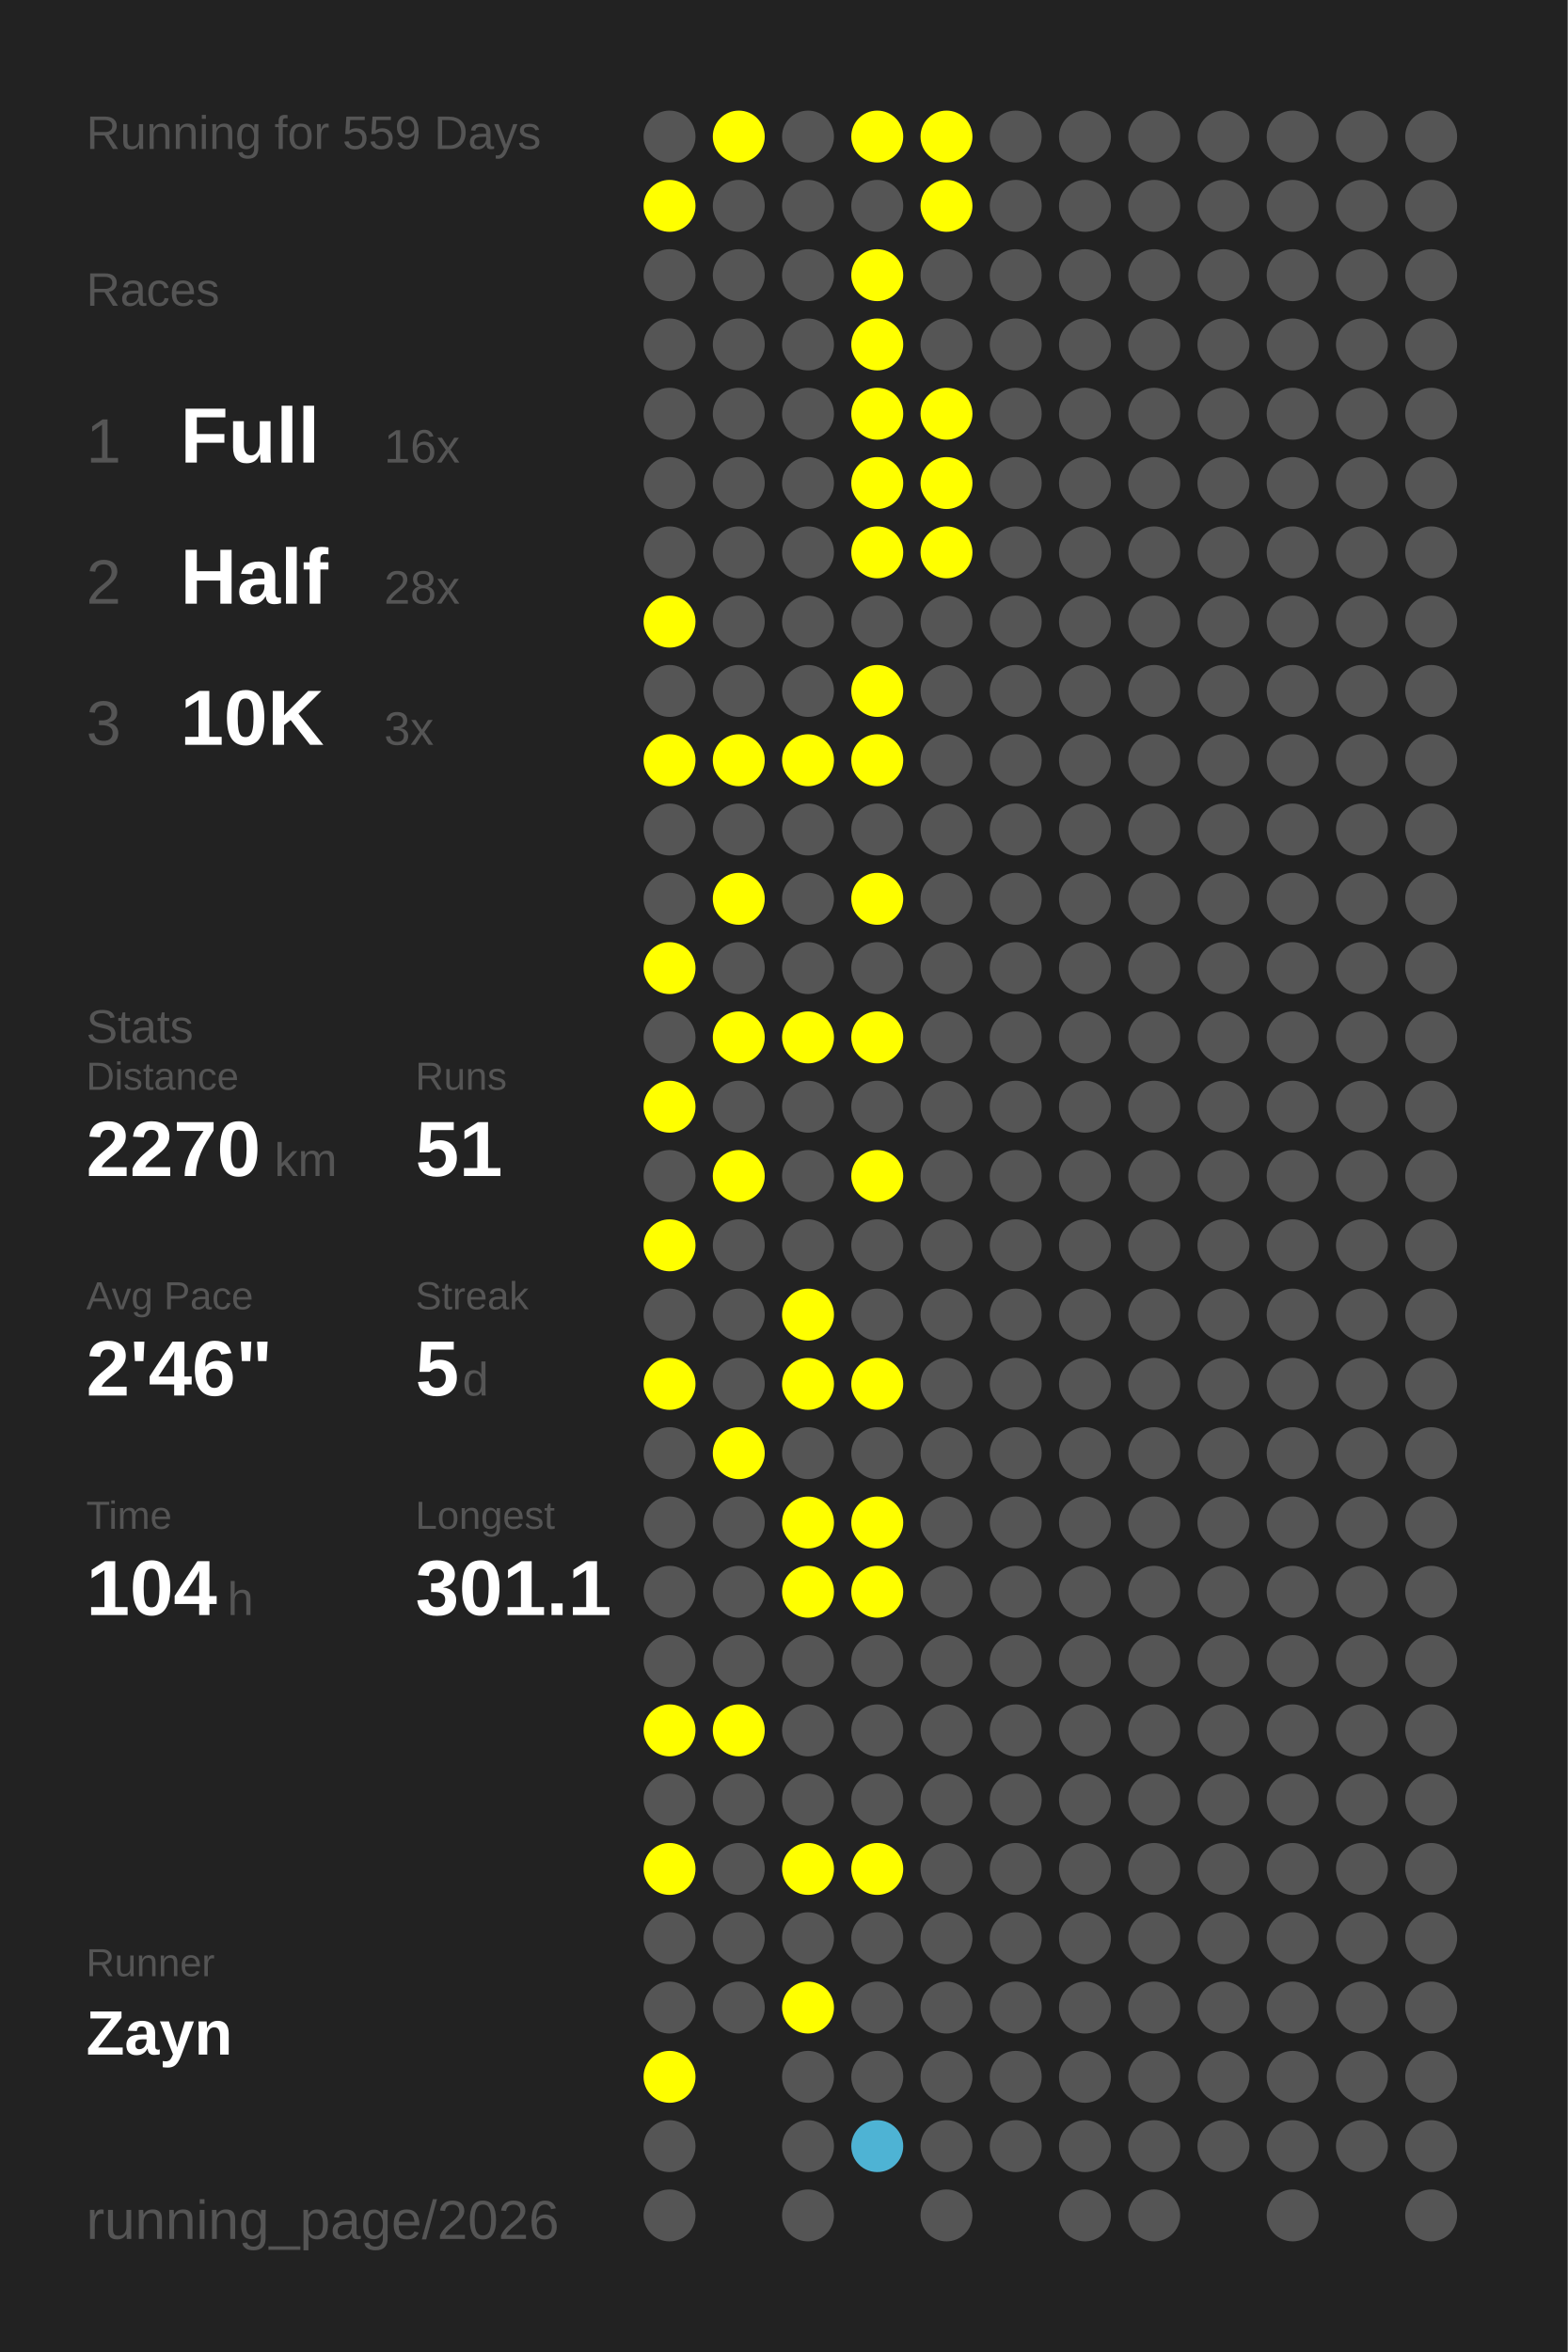
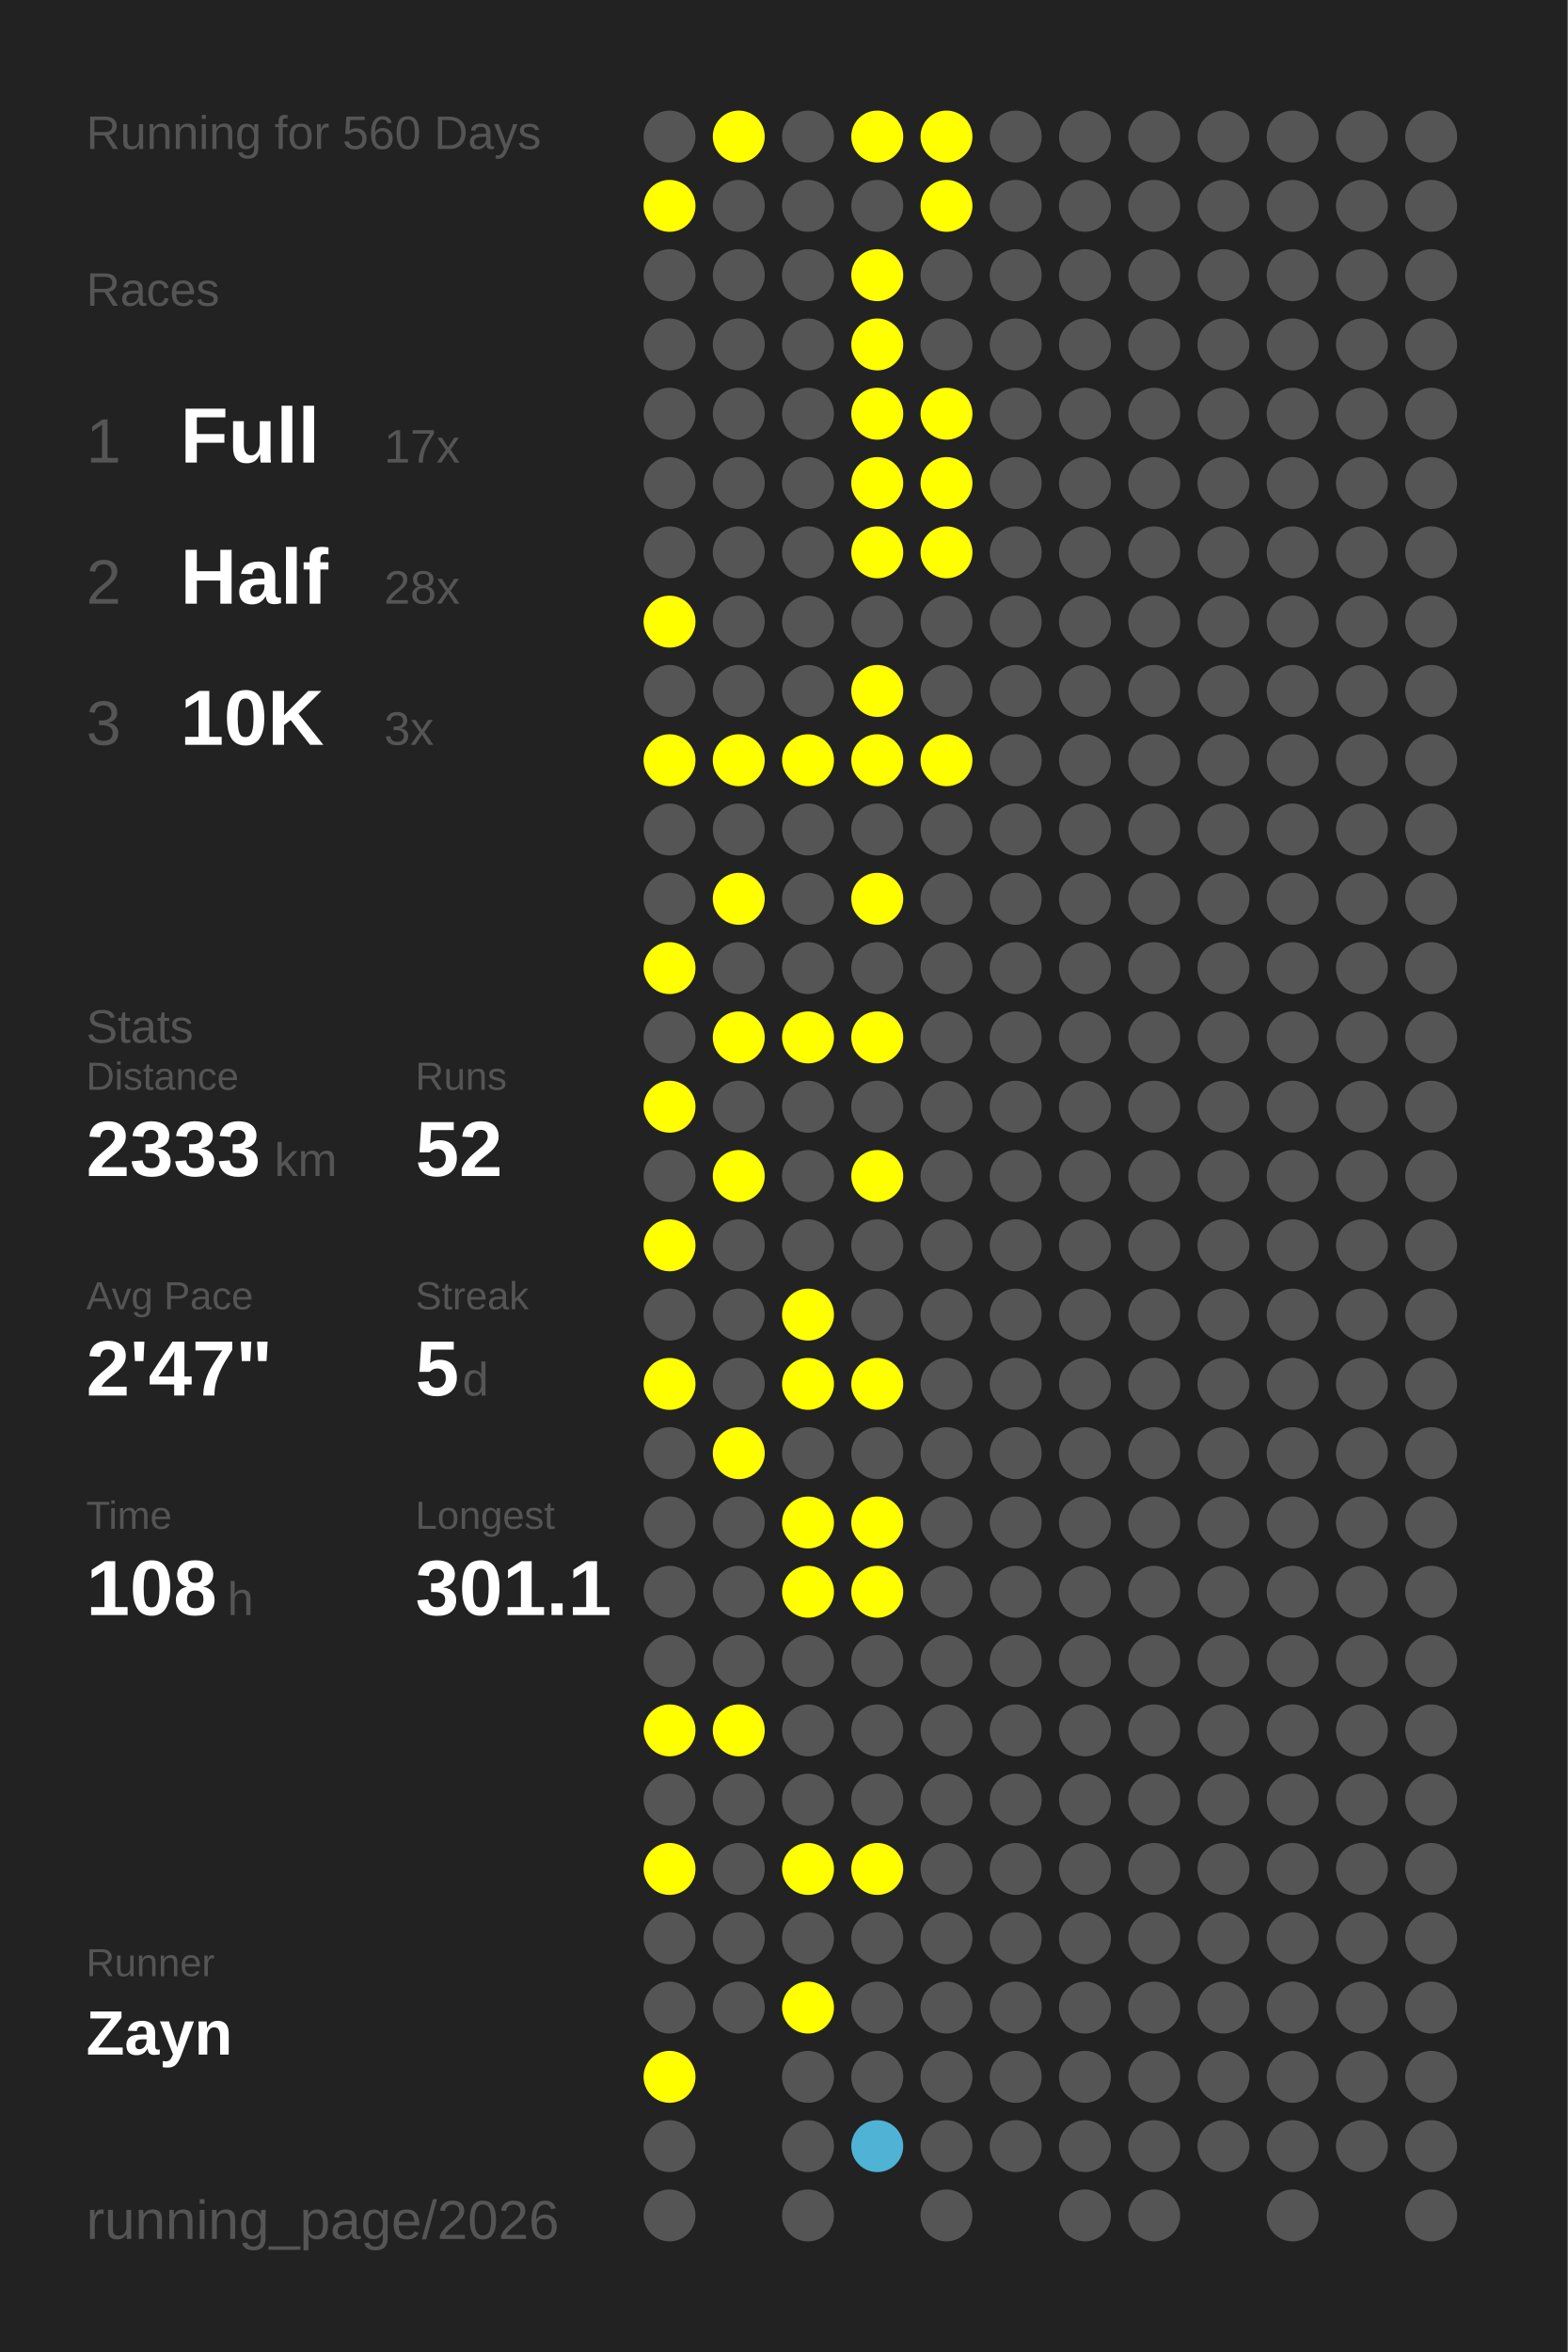
<svg xmlns="http://www.w3.org/2000/svg" baseProfile="full" height="300mm" version="1.1" viewBox="0,0,200,300" width="200mm">
  <defs />
  <rect fill="#222222" height="300" width="200" x="0" y="0" />
-   <text fill="#555555" style="font-size:6px; font-family:Arial;" x="11" y="19">Running for 559 Days</text>
+   <text fill="#555555" style="font-size:6px; font-family:Arial;" x="11" y="19">Running for 560 Days</text>
  <text fill="#555555" style="font-size:6px; font-family:Arial;" x="11" y="39">Races</text>
  <text fill="#555555" style="font-size:8px; font-family:Arial;" x="11" y="59">1</text>
  <text fill="#FFFFFF" style="font-size:10px; font-family:Arial; font-weight:bold;" x="23" y="59">Full</text>
-   <text fill="#555555" style="font-size:6px; font-family:Arial;" x="49" y="59">16x</text>
+   <text fill="#555555" style="font-size:6px; font-family:Arial;" x="49" y="59">17x</text>
  <text fill="#555555" style="font-size:8px; font-family:Arial;" x="11" y="77">2</text>
  <text fill="#FFFFFF" style="font-size:10px; font-family:Arial; font-weight:bold;" x="23" y="77">Half</text>
  <text fill="#555555" style="font-size:6px; font-family:Arial;" x="49" y="77">28x</text>
  <text fill="#555555" style="font-size:8px; font-family:Arial;" x="11" y="95">3</text>
  <text fill="#FFFFFF" style="font-size:10px; font-family:Arial; font-weight:bold;" x="23" y="95">10K</text>
  <text fill="#555555" style="font-size:6px; font-family:Arial;" x="49" y="95">3x</text>
  <text fill="#555555" style="font-size:6px; font-family:Arial;" x="11" y="133">Stats</text>
  <text fill="#555555" style="font-size:5px; font-family:Arial;" x="11" y="139">Distance</text>
-   <text fill="#FFFFFF" style="font-size:10px; font-family:Arial; font-weight:bold;" x="11" y="150">2270</text>
+   <text fill="#FFFFFF" style="font-size:10px; font-family:Arial; font-weight:bold;" x="11" y="150">2333</text>
  <text fill="#555555" style="font-size:6px; font-family:Arial;" x="35" y="150">km</text>
  <text fill="#555555" style="font-size:5px; font-family:Arial;" x="53" y="139">Runs</text>
-   <text fill="#FFFFFF" style="font-size:10px; font-family:Arial; font-weight:bold;" x="53" y="150">51</text>
+   <text fill="#FFFFFF" style="font-size:10px; font-family:Arial; font-weight:bold;" x="53" y="150">52</text>
  <text fill="#555555" style="font-size:5px; font-family:Arial;" x="11" y="167">Avg Pace</text>
-   <text fill="#FFFFFF" style="font-size:10px; font-family:Arial; font-weight:bold;" x="11" y="178">2'46"</text>
+   <text fill="#FFFFFF" style="font-size:10px; font-family:Arial; font-weight:bold;" x="11" y="178">2'47"</text>
  <text fill="#555555" style="font-size:5px; font-family:Arial;" x="53" y="167">Streak</text>
  <text fill="#FFFFFF" style="font-size:10px; font-family:Arial; font-weight:bold;" x="53" y="178">5</text>
  <text fill="#555555" style="font-size:6px; font-family:Arial;" x="59" y="178">d</text>
  <text fill="#555555" style="font-size:5px; font-family:Arial;" x="11" y="195">Time</text>
-   <text fill="#FFFFFF" style="font-size:10px; font-family:Arial; font-weight:bold;" x="11" y="206">104</text>
+   <text fill="#FFFFFF" style="font-size:10px; font-family:Arial; font-weight:bold;" x="11" y="206">108</text>
  <text fill="#555555" style="font-size:6px; font-family:Arial;" x="29" y="206">h</text>
  <text fill="#555555" style="font-size:5px; font-family:Arial;" x="53" y="195">Longest</text>
  <text fill="#FFFFFF" style="font-size:10px; font-family:Arial; font-weight:bold;" x="53" y="206">301.1</text>
  <text fill="#555555" style="font-size:5px; font-family:Arial;" x="11" y="252.065">Runner</text>
  <text fill="#FFFFFF" style="font-size:8px; font-family:Arial; font-weight:bold;" x="11" y="262.065">Zayn</text>
  <text fill="#555555" style="font-size:7px; font-family:Arial;" x="11" y="285.581">running_page/2026</text>
  <circle cx="85.417" cy="17.419" fill="#555555" r="3.312" />
  <circle cx="85.417" cy="26.258" fill="#FFFF00" r="3.312" />
  <circle cx="85.417" cy="35.097" fill="#555555" r="3.312" />
  <circle cx="85.417" cy="43.935" fill="#555555" r="3.312" />
  <circle cx="85.417" cy="52.774" fill="#555555" r="3.312" />
  <circle cx="85.417" cy="61.613" fill="#555555" r="3.312" />
  <circle cx="85.417" cy="70.452" fill="#555555" r="3.312" />
  <circle cx="85.417" cy="79.29" fill="#FFFF00" r="3.312" />
  <circle cx="85.417" cy="88.129" fill="#555555" r="3.312" />
  <circle cx="85.417" cy="96.968" fill="#FFFF00" r="3.312" />
  <circle cx="85.417" cy="105.806" fill="#555555" r="3.312" />
  <circle cx="85.417" cy="114.645" fill="#555555" r="3.312" />
  <circle cx="85.417" cy="123.484" fill="#FFFF00" r="3.312" />
  <circle cx="85.417" cy="132.323" fill="#555555" r="3.312" />
  <circle cx="85.417" cy="141.161" fill="#FFFF00" r="3.312" />
  <circle cx="85.417" cy="150" fill="#555555" r="3.312" />
  <circle cx="85.417" cy="158.839" fill="#FFFF00" r="3.312" />
  <circle cx="85.417" cy="167.677" fill="#555555" r="3.312" />
  <circle cx="85.417" cy="176.516" fill="#FFFF00" r="3.312" />
  <circle cx="85.417" cy="185.355" fill="#555555" r="3.312" />
  <circle cx="85.417" cy="194.194" fill="#555555" r="3.312" />
  <circle cx="85.417" cy="203.032" fill="#555555" r="3.312" />
  <circle cx="85.417" cy="211.871" fill="#555555" r="3.312" />
  <circle cx="85.417" cy="220.71" fill="#FFFF00" r="3.312" />
  <circle cx="85.417" cy="229.548" fill="#555555" r="3.312" />
  <circle cx="85.417" cy="238.387" fill="#FFFF00" r="3.312" />
  <circle cx="85.417" cy="247.226" fill="#555555" r="3.312" />
  <circle cx="85.417" cy="256.065" fill="#555555" r="3.312" />
  <circle cx="85.417" cy="264.903" fill="#FFFF00" r="3.312" />
  <circle cx="85.417" cy="273.742" fill="#555555" r="3.312" />
  <circle cx="85.417" cy="282.581" fill="#555555" r="3.312" />
  <circle cx="94.25" cy="17.419" fill="#FFFF00" r="3.312" />
  <circle cx="94.25" cy="26.258" fill="#555555" r="3.312" />
  <circle cx="94.25" cy="35.097" fill="#555555" r="3.312" />
  <circle cx="94.25" cy="43.935" fill="#555555" r="3.312" />
  <circle cx="94.25" cy="52.774" fill="#555555" r="3.312" />
  <circle cx="94.25" cy="61.613" fill="#555555" r="3.312" />
  <circle cx="94.25" cy="70.452" fill="#555555" r="3.312" />
  <circle cx="94.25" cy="79.29" fill="#555555" r="3.312" />
  <circle cx="94.25" cy="88.129" fill="#555555" r="3.312" />
  <circle cx="94.25" cy="96.968" fill="#FFFF00" r="3.312" />
  <circle cx="94.25" cy="105.806" fill="#555555" r="3.312" />
  <circle cx="94.25" cy="114.645" fill="#FFFF00" r="3.312" />
  <circle cx="94.25" cy="123.484" fill="#555555" r="3.312" />
  <circle cx="94.25" cy="132.323" fill="#FFFF00" r="3.312" />
  <circle cx="94.25" cy="141.161" fill="#555555" r="3.312" />
  <circle cx="94.25" cy="150" fill="#FFFF00" r="3.312" />
  <circle cx="94.25" cy="158.839" fill="#555555" r="3.312" />
  <circle cx="94.25" cy="167.677" fill="#555555" r="3.312" />
  <circle cx="94.25" cy="176.516" fill="#555555" r="3.312" />
  <circle cx="94.25" cy="185.355" fill="#FFFF00" r="3.312" />
  <circle cx="94.25" cy="194.194" fill="#555555" r="3.312" />
  <circle cx="94.25" cy="203.032" fill="#555555" r="3.312" />
  <circle cx="94.25" cy="211.871" fill="#555555" r="3.312" />
  <circle cx="94.25" cy="220.71" fill="#FFFF00" r="3.312" />
  <circle cx="94.25" cy="229.548" fill="#555555" r="3.312" />
  <circle cx="94.25" cy="238.387" fill="#555555" r="3.312" />
  <circle cx="94.25" cy="247.226" fill="#555555" r="3.312" />
  <circle cx="94.25" cy="256.065" fill="#555555" r="3.312" />
  <circle cx="103.083" cy="17.419" fill="#555555" r="3.312" />
  <circle cx="103.083" cy="26.258" fill="#555555" r="3.312" />
  <circle cx="103.083" cy="35.097" fill="#555555" r="3.312" />
  <circle cx="103.083" cy="43.935" fill="#555555" r="3.312" />
  <circle cx="103.083" cy="52.774" fill="#555555" r="3.312" />
  <circle cx="103.083" cy="61.613" fill="#555555" r="3.312" />
  <circle cx="103.083" cy="70.452" fill="#555555" r="3.312" />
  <circle cx="103.083" cy="79.29" fill="#555555" r="3.312" />
  <circle cx="103.083" cy="88.129" fill="#555555" r="3.312" />
  <circle cx="103.083" cy="96.968" fill="#FFFF00" r="3.312" />
  <circle cx="103.083" cy="105.806" fill="#555555" r="3.312" />
  <circle cx="103.083" cy="114.645" fill="#555555" r="3.312" />
  <circle cx="103.083" cy="123.484" fill="#555555" r="3.312" />
  <circle cx="103.083" cy="132.323" fill="#FFFF00" r="3.312" />
  <circle cx="103.083" cy="141.161" fill="#555555" r="3.312" />
  <circle cx="103.083" cy="150" fill="#555555" r="3.312" />
  <circle cx="103.083" cy="158.839" fill="#555555" r="3.312" />
  <circle cx="103.083" cy="167.677" fill="#FFFF00" r="3.312" />
  <circle cx="103.083" cy="176.516" fill="#FFFF00" r="3.312" />
  <circle cx="103.083" cy="185.355" fill="#555555" r="3.312" />
  <circle cx="103.083" cy="194.194" fill="#FFFF00" r="3.312" />
  <circle cx="103.083" cy="203.032" fill="#FFFF00" r="3.312" />
  <circle cx="103.083" cy="211.871" fill="#555555" r="3.312" />
  <circle cx="103.083" cy="220.71" fill="#555555" r="3.312" />
  <circle cx="103.083" cy="229.548" fill="#555555" r="3.312" />
  <circle cx="103.083" cy="238.387" fill="#FFFF00" r="3.312" />
  <circle cx="103.083" cy="247.226" fill="#555555" r="3.312" />
  <circle cx="103.083" cy="256.065" fill="#FFFF00" r="3.312" />
  <circle cx="103.083" cy="264.903" fill="#555555" r="3.312" />
  <circle cx="103.083" cy="273.742" fill="#555555" r="3.312" />
  <circle cx="103.083" cy="282.581" fill="#555555" r="3.312" />
  <circle cx="111.917" cy="17.419" fill="#FFFF00" r="3.312" />
  <circle cx="111.917" cy="26.258" fill="#555555" r="3.312" />
  <circle cx="111.917" cy="35.097" fill="#FFFF00" r="3.312" />
  <circle cx="111.917" cy="43.935" fill="#FFFF00" r="3.312" />
  <circle cx="111.917" cy="52.774" fill="#FFFF00" r="3.312" />
  <circle cx="111.917" cy="61.613" fill="#FFFF00" r="3.312" />
  <circle cx="111.917" cy="70.452" fill="#FFFF00" r="3.312" />
  <circle cx="111.917" cy="79.29" fill="#555555" r="3.312" />
  <circle cx="111.917" cy="88.129" fill="#FFFF00" r="3.312" />
  <circle cx="111.917" cy="96.968" fill="#FFFF00" r="3.312" />
  <circle cx="111.917" cy="105.806" fill="#555555" r="3.312" />
  <circle cx="111.917" cy="114.645" fill="#FFFF00" r="3.312" />
  <circle cx="111.917" cy="123.484" fill="#555555" r="3.312" />
  <circle cx="111.917" cy="132.323" fill="#FFFF00" r="3.312" />
  <circle cx="111.917" cy="141.161" fill="#555555" r="3.312" />
  <circle cx="111.917" cy="150" fill="#FFFF00" r="3.312" />
  <circle cx="111.917" cy="158.839" fill="#555555" r="3.312" />
  <circle cx="111.917" cy="167.677" fill="#555555" r="3.312" />
  <circle cx="111.917" cy="176.516" fill="#FFFF00" r="3.312" />
  <circle cx="111.917" cy="185.355" fill="#555555" r="3.312" />
  <circle cx="111.917" cy="194.194" fill="#FFFF00" r="3.312" />
  <circle cx="111.917" cy="203.032" fill="#FFFF00" r="3.312" />
  <circle cx="111.917" cy="211.871" fill="#555555" r="3.312" />
  <circle cx="111.917" cy="220.71" fill="#555555" r="3.312" />
  <circle cx="111.917" cy="229.548" fill="#555555" r="3.312" />
  <circle cx="111.917" cy="238.387" fill="#FFFF00" r="3.312" />
  <circle cx="111.917" cy="247.226" fill="#555555" r="3.312" />
  <circle cx="111.917" cy="256.065" fill="#555555" r="3.312" />
  <circle cx="111.917" cy="264.903" fill="#555555" r="3.312" />
  <circle cx="111.917" cy="273.742" fill="#4eb3d4" r="3.312" />
  <circle cx="120.75" cy="17.419" fill="#FFFF00" r="3.312" />
  <circle cx="120.75" cy="26.258" fill="#FFFF00" r="3.312" />
  <circle cx="120.75" cy="35.097" fill="#555555" r="3.312" />
  <circle cx="120.75" cy="43.935" fill="#555555" r="3.312" />
  <circle cx="120.75" cy="52.774" fill="#FFFF00" r="3.312" />
  <circle cx="120.75" cy="61.613" fill="#FFFF00" r="3.312" />
  <circle cx="120.75" cy="70.452" fill="#FFFF00" r="3.312" />
  <circle cx="120.75" cy="79.29" fill="#555555" r="3.312" />
  <circle cx="120.75" cy="88.129" fill="#555555" r="3.312" />
-   <circle cx="120.75" cy="96.968" fill="#555555" r="3.312" />
+   <circle cx="120.75" cy="96.968" fill="#FFFF00" r="3.312" />
  <circle cx="120.75" cy="105.806" fill="#555555" r="3.312" />
  <circle cx="120.75" cy="114.645" fill="#555555" r="3.312" />
  <circle cx="120.75" cy="123.484" fill="#555555" r="3.312" />
  <circle cx="120.75" cy="132.323" fill="#555555" r="3.312" />
  <circle cx="120.75" cy="141.161" fill="#555555" r="3.312" />
  <circle cx="120.75" cy="150" fill="#555555" r="3.312" />
  <circle cx="120.75" cy="158.839" fill="#555555" r="3.312" />
  <circle cx="120.75" cy="167.677" fill="#555555" r="3.312" />
  <circle cx="120.75" cy="176.516" fill="#555555" r="3.312" />
  <circle cx="120.75" cy="185.355" fill="#555555" r="3.312" />
  <circle cx="120.75" cy="194.194" fill="#555555" r="3.312" />
  <circle cx="120.75" cy="203.032" fill="#555555" r="3.312" />
  <circle cx="120.75" cy="211.871" fill="#555555" r="3.312" />
  <circle cx="120.75" cy="220.71" fill="#555555" r="3.312" />
  <circle cx="120.75" cy="229.548" fill="#555555" r="3.312" />
  <circle cx="120.75" cy="238.387" fill="#555555" r="3.312" />
  <circle cx="120.75" cy="247.226" fill="#555555" r="3.312" />
  <circle cx="120.75" cy="256.065" fill="#555555" r="3.312" />
  <circle cx="120.75" cy="264.903" fill="#555555" r="3.312" />
  <circle cx="120.75" cy="273.742" fill="#555555" r="3.312" />
  <circle cx="120.75" cy="282.581" fill="#555555" r="3.312" />
  <circle cx="129.583" cy="17.419" fill="#555555" r="3.312" />
  <circle cx="129.583" cy="26.258" fill="#555555" r="3.312" />
  <circle cx="129.583" cy="35.097" fill="#555555" r="3.312" />
  <circle cx="129.583" cy="43.935" fill="#555555" r="3.312" />
  <circle cx="129.583" cy="52.774" fill="#555555" r="3.312" />
  <circle cx="129.583" cy="61.613" fill="#555555" r="3.312" />
  <circle cx="129.583" cy="70.452" fill="#555555" r="3.312" />
  <circle cx="129.583" cy="79.29" fill="#555555" r="3.312" />
  <circle cx="129.583" cy="88.129" fill="#555555" r="3.312" />
  <circle cx="129.583" cy="96.968" fill="#555555" r="3.312" />
  <circle cx="129.583" cy="105.806" fill="#555555" r="3.312" />
  <circle cx="129.583" cy="114.645" fill="#555555" r="3.312" />
  <circle cx="129.583" cy="123.484" fill="#555555" r="3.312" />
  <circle cx="129.583" cy="132.323" fill="#555555" r="3.312" />
  <circle cx="129.583" cy="141.161" fill="#555555" r="3.312" />
  <circle cx="129.583" cy="150" fill="#555555" r="3.312" />
  <circle cx="129.583" cy="158.839" fill="#555555" r="3.312" />
  <circle cx="129.583" cy="167.677" fill="#555555" r="3.312" />
  <circle cx="129.583" cy="176.516" fill="#555555" r="3.312" />
  <circle cx="129.583" cy="185.355" fill="#555555" r="3.312" />
  <circle cx="129.583" cy="194.194" fill="#555555" r="3.312" />
  <circle cx="129.583" cy="203.032" fill="#555555" r="3.312" />
  <circle cx="129.583" cy="211.871" fill="#555555" r="3.312" />
  <circle cx="129.583" cy="220.71" fill="#555555" r="3.312" />
  <circle cx="129.583" cy="229.548" fill="#555555" r="3.312" />
  <circle cx="129.583" cy="238.387" fill="#555555" r="3.312" />
  <circle cx="129.583" cy="247.226" fill="#555555" r="3.312" />
  <circle cx="129.583" cy="256.065" fill="#555555" r="3.312" />
  <circle cx="129.583" cy="264.903" fill="#555555" r="3.312" />
  <circle cx="129.583" cy="273.742" fill="#555555" r="3.312" />
  <circle cx="138.417" cy="17.419" fill="#555555" r="3.312" />
  <circle cx="138.417" cy="26.258" fill="#555555" r="3.312" />
  <circle cx="138.417" cy="35.097" fill="#555555" r="3.312" />
  <circle cx="138.417" cy="43.935" fill="#555555" r="3.312" />
  <circle cx="138.417" cy="52.774" fill="#555555" r="3.312" />
  <circle cx="138.417" cy="61.613" fill="#555555" r="3.312" />
  <circle cx="138.417" cy="70.452" fill="#555555" r="3.312" />
  <circle cx="138.417" cy="79.29" fill="#555555" r="3.312" />
  <circle cx="138.417" cy="88.129" fill="#555555" r="3.312" />
  <circle cx="138.417" cy="96.968" fill="#555555" r="3.312" />
  <circle cx="138.417" cy="105.806" fill="#555555" r="3.312" />
  <circle cx="138.417" cy="114.645" fill="#555555" r="3.312" />
  <circle cx="138.417" cy="123.484" fill="#555555" r="3.312" />
  <circle cx="138.417" cy="132.323" fill="#555555" r="3.312" />
  <circle cx="138.417" cy="141.161" fill="#555555" r="3.312" />
  <circle cx="138.417" cy="150" fill="#555555" r="3.312" />
  <circle cx="138.417" cy="158.839" fill="#555555" r="3.312" />
  <circle cx="138.417" cy="167.677" fill="#555555" r="3.312" />
  <circle cx="138.417" cy="176.516" fill="#555555" r="3.312" />
  <circle cx="138.417" cy="185.355" fill="#555555" r="3.312" />
  <circle cx="138.417" cy="194.194" fill="#555555" r="3.312" />
  <circle cx="138.417" cy="203.032" fill="#555555" r="3.312" />
  <circle cx="138.417" cy="211.871" fill="#555555" r="3.312" />
  <circle cx="138.417" cy="220.71" fill="#555555" r="3.312" />
  <circle cx="138.417" cy="229.548" fill="#555555" r="3.312" />
  <circle cx="138.417" cy="238.387" fill="#555555" r="3.312" />
  <circle cx="138.417" cy="247.226" fill="#555555" r="3.312" />
  <circle cx="138.417" cy="256.065" fill="#555555" r="3.312" />
  <circle cx="138.417" cy="264.903" fill="#555555" r="3.312" />
  <circle cx="138.417" cy="273.742" fill="#555555" r="3.312" />
  <circle cx="138.417" cy="282.581" fill="#555555" r="3.312" />
  <circle cx="147.25" cy="17.419" fill="#555555" r="3.312" />
  <circle cx="147.25" cy="26.258" fill="#555555" r="3.312" />
  <circle cx="147.25" cy="35.097" fill="#555555" r="3.312" />
  <circle cx="147.25" cy="43.935" fill="#555555" r="3.312" />
  <circle cx="147.25" cy="52.774" fill="#555555" r="3.312" />
  <circle cx="147.25" cy="61.613" fill="#555555" r="3.312" />
  <circle cx="147.25" cy="70.452" fill="#555555" r="3.312" />
  <circle cx="147.25" cy="79.29" fill="#555555" r="3.312" />
  <circle cx="147.25" cy="88.129" fill="#555555" r="3.312" />
  <circle cx="147.25" cy="96.968" fill="#555555" r="3.312" />
  <circle cx="147.25" cy="105.806" fill="#555555" r="3.312" />
  <circle cx="147.25" cy="114.645" fill="#555555" r="3.312" />
  <circle cx="147.25" cy="123.484" fill="#555555" r="3.312" />
  <circle cx="147.25" cy="132.323" fill="#555555" r="3.312" />
  <circle cx="147.25" cy="141.161" fill="#555555" r="3.312" />
  <circle cx="147.25" cy="150" fill="#555555" r="3.312" />
  <circle cx="147.25" cy="158.839" fill="#555555" r="3.312" />
  <circle cx="147.25" cy="167.677" fill="#555555" r="3.312" />
  <circle cx="147.25" cy="176.516" fill="#555555" r="3.312" />
  <circle cx="147.25" cy="185.355" fill="#555555" r="3.312" />
  <circle cx="147.25" cy="194.194" fill="#555555" r="3.312" />
  <circle cx="147.25" cy="203.032" fill="#555555" r="3.312" />
  <circle cx="147.25" cy="211.871" fill="#555555" r="3.312" />
  <circle cx="147.25" cy="220.71" fill="#555555" r="3.312" />
  <circle cx="147.25" cy="229.548" fill="#555555" r="3.312" />
  <circle cx="147.25" cy="238.387" fill="#555555" r="3.312" />
  <circle cx="147.25" cy="247.226" fill="#555555" r="3.312" />
  <circle cx="147.25" cy="256.065" fill="#555555" r="3.312" />
  <circle cx="147.25" cy="264.903" fill="#555555" r="3.312" />
  <circle cx="147.25" cy="273.742" fill="#555555" r="3.312" />
  <circle cx="147.25" cy="282.581" fill="#555555" r="3.312" />
  <circle cx="156.083" cy="17.419" fill="#555555" r="3.312" />
  <circle cx="156.083" cy="26.258" fill="#555555" r="3.312" />
  <circle cx="156.083" cy="35.097" fill="#555555" r="3.312" />
  <circle cx="156.083" cy="43.935" fill="#555555" r="3.312" />
  <circle cx="156.083" cy="52.774" fill="#555555" r="3.312" />
  <circle cx="156.083" cy="61.613" fill="#555555" r="3.312" />
  <circle cx="156.083" cy="70.452" fill="#555555" r="3.312" />
  <circle cx="156.083" cy="79.29" fill="#555555" r="3.312" />
  <circle cx="156.083" cy="88.129" fill="#555555" r="3.312" />
  <circle cx="156.083" cy="96.968" fill="#555555" r="3.312" />
  <circle cx="156.083" cy="105.806" fill="#555555" r="3.312" />
  <circle cx="156.083" cy="114.645" fill="#555555" r="3.312" />
  <circle cx="156.083" cy="123.484" fill="#555555" r="3.312" />
  <circle cx="156.083" cy="132.323" fill="#555555" r="3.312" />
  <circle cx="156.083" cy="141.161" fill="#555555" r="3.312" />
  <circle cx="156.083" cy="150" fill="#555555" r="3.312" />
  <circle cx="156.083" cy="158.839" fill="#555555" r="3.312" />
  <circle cx="156.083" cy="167.677" fill="#555555" r="3.312" />
  <circle cx="156.083" cy="176.516" fill="#555555" r="3.312" />
  <circle cx="156.083" cy="185.355" fill="#555555" r="3.312" />
  <circle cx="156.083" cy="194.194" fill="#555555" r="3.312" />
  <circle cx="156.083" cy="203.032" fill="#555555" r="3.312" />
  <circle cx="156.083" cy="211.871" fill="#555555" r="3.312" />
  <circle cx="156.083" cy="220.71" fill="#555555" r="3.312" />
  <circle cx="156.083" cy="229.548" fill="#555555" r="3.312" />
  <circle cx="156.083" cy="238.387" fill="#555555" r="3.312" />
  <circle cx="156.083" cy="247.226" fill="#555555" r="3.312" />
  <circle cx="156.083" cy="256.065" fill="#555555" r="3.312" />
  <circle cx="156.083" cy="264.903" fill="#555555" r="3.312" />
  <circle cx="156.083" cy="273.742" fill="#555555" r="3.312" />
  <circle cx="164.917" cy="17.419" fill="#555555" r="3.312" />
  <circle cx="164.917" cy="26.258" fill="#555555" r="3.312" />
  <circle cx="164.917" cy="35.097" fill="#555555" r="3.312" />
  <circle cx="164.917" cy="43.935" fill="#555555" r="3.312" />
  <circle cx="164.917" cy="52.774" fill="#555555" r="3.312" />
  <circle cx="164.917" cy="61.613" fill="#555555" r="3.312" />
  <circle cx="164.917" cy="70.452" fill="#555555" r="3.312" />
  <circle cx="164.917" cy="79.29" fill="#555555" r="3.312" />
  <circle cx="164.917" cy="88.129" fill="#555555" r="3.312" />
  <circle cx="164.917" cy="96.968" fill="#555555" r="3.312" />
  <circle cx="164.917" cy="105.806" fill="#555555" r="3.312" />
  <circle cx="164.917" cy="114.645" fill="#555555" r="3.312" />
  <circle cx="164.917" cy="123.484" fill="#555555" r="3.312" />
  <circle cx="164.917" cy="132.323" fill="#555555" r="3.312" />
  <circle cx="164.917" cy="141.161" fill="#555555" r="3.312" />
  <circle cx="164.917" cy="150" fill="#555555" r="3.312" />
  <circle cx="164.917" cy="158.839" fill="#555555" r="3.312" />
  <circle cx="164.917" cy="167.677" fill="#555555" r="3.312" />
  <circle cx="164.917" cy="176.516" fill="#555555" r="3.312" />
  <circle cx="164.917" cy="185.355" fill="#555555" r="3.312" />
  <circle cx="164.917" cy="194.194" fill="#555555" r="3.312" />
  <circle cx="164.917" cy="203.032" fill="#555555" r="3.312" />
  <circle cx="164.917" cy="211.871" fill="#555555" r="3.312" />
  <circle cx="164.917" cy="220.71" fill="#555555" r="3.312" />
  <circle cx="164.917" cy="229.548" fill="#555555" r="3.312" />
  <circle cx="164.917" cy="238.387" fill="#555555" r="3.312" />
  <circle cx="164.917" cy="247.226" fill="#555555" r="3.312" />
  <circle cx="164.917" cy="256.065" fill="#555555" r="3.312" />
  <circle cx="164.917" cy="264.903" fill="#555555" r="3.312" />
  <circle cx="164.917" cy="273.742" fill="#555555" r="3.312" />
  <circle cx="164.917" cy="282.581" fill="#555555" r="3.312" />
  <circle cx="173.75" cy="17.419" fill="#555555" r="3.312" />
  <circle cx="173.75" cy="26.258" fill="#555555" r="3.312" />
  <circle cx="173.75" cy="35.097" fill="#555555" r="3.312" />
  <circle cx="173.75" cy="43.935" fill="#555555" r="3.312" />
  <circle cx="173.75" cy="52.774" fill="#555555" r="3.312" />
  <circle cx="173.75" cy="61.613" fill="#555555" r="3.312" />
  <circle cx="173.75" cy="70.452" fill="#555555" r="3.312" />
  <circle cx="173.75" cy="79.29" fill="#555555" r="3.312" />
  <circle cx="173.75" cy="88.129" fill="#555555" r="3.312" />
  <circle cx="173.75" cy="96.968" fill="#555555" r="3.312" />
  <circle cx="173.75" cy="105.806" fill="#555555" r="3.312" />
  <circle cx="173.75" cy="114.645" fill="#555555" r="3.312" />
  <circle cx="173.75" cy="123.484" fill="#555555" r="3.312" />
  <circle cx="173.75" cy="132.323" fill="#555555" r="3.312" />
  <circle cx="173.75" cy="141.161" fill="#555555" r="3.312" />
  <circle cx="173.75" cy="150" fill="#555555" r="3.312" />
  <circle cx="173.75" cy="158.839" fill="#555555" r="3.312" />
  <circle cx="173.75" cy="167.677" fill="#555555" r="3.312" />
  <circle cx="173.75" cy="176.516" fill="#555555" r="3.312" />
  <circle cx="173.75" cy="185.355" fill="#555555" r="3.312" />
  <circle cx="173.75" cy="194.194" fill="#555555" r="3.312" />
  <circle cx="173.75" cy="203.032" fill="#555555" r="3.312" />
  <circle cx="173.75" cy="211.871" fill="#555555" r="3.312" />
  <circle cx="173.75" cy="220.71" fill="#555555" r="3.312" />
  <circle cx="173.75" cy="229.548" fill="#555555" r="3.312" />
  <circle cx="173.75" cy="238.387" fill="#555555" r="3.312" />
  <circle cx="173.75" cy="247.226" fill="#555555" r="3.312" />
  <circle cx="173.75" cy="256.065" fill="#555555" r="3.312" />
  <circle cx="173.75" cy="264.903" fill="#555555" r="3.312" />
  <circle cx="173.75" cy="273.742" fill="#555555" r="3.312" />
  <circle cx="182.583" cy="17.419" fill="#555555" r="3.312" />
  <circle cx="182.583" cy="26.258" fill="#555555" r="3.312" />
  <circle cx="182.583" cy="35.097" fill="#555555" r="3.312" />
  <circle cx="182.583" cy="43.935" fill="#555555" r="3.312" />
  <circle cx="182.583" cy="52.774" fill="#555555" r="3.312" />
  <circle cx="182.583" cy="61.613" fill="#555555" r="3.312" />
  <circle cx="182.583" cy="70.452" fill="#555555" r="3.312" />
  <circle cx="182.583" cy="79.29" fill="#555555" r="3.312" />
  <circle cx="182.583" cy="88.129" fill="#555555" r="3.312" />
  <circle cx="182.583" cy="96.968" fill="#555555" r="3.312" />
  <circle cx="182.583" cy="105.806" fill="#555555" r="3.312" />
  <circle cx="182.583" cy="114.645" fill="#555555" r="3.312" />
  <circle cx="182.583" cy="123.484" fill="#555555" r="3.312" />
  <circle cx="182.583" cy="132.323" fill="#555555" r="3.312" />
  <circle cx="182.583" cy="141.161" fill="#555555" r="3.312" />
  <circle cx="182.583" cy="150" fill="#555555" r="3.312" />
  <circle cx="182.583" cy="158.839" fill="#555555" r="3.312" />
  <circle cx="182.583" cy="167.677" fill="#555555" r="3.312" />
  <circle cx="182.583" cy="176.516" fill="#555555" r="3.312" />
  <circle cx="182.583" cy="185.355" fill="#555555" r="3.312" />
  <circle cx="182.583" cy="194.194" fill="#555555" r="3.312" />
  <circle cx="182.583" cy="203.032" fill="#555555" r="3.312" />
  <circle cx="182.583" cy="211.871" fill="#555555" r="3.312" />
  <circle cx="182.583" cy="220.71" fill="#555555" r="3.312" />
  <circle cx="182.583" cy="229.548" fill="#555555" r="3.312" />
  <circle cx="182.583" cy="238.387" fill="#555555" r="3.312" />
  <circle cx="182.583" cy="247.226" fill="#555555" r="3.312" />
  <circle cx="182.583" cy="256.065" fill="#555555" r="3.312" />
  <circle cx="182.583" cy="264.903" fill="#555555" r="3.312" />
  <circle cx="182.583" cy="273.742" fill="#555555" r="3.312" />
  <circle cx="182.583" cy="282.581" fill="#555555" r="3.312" />
</svg>
